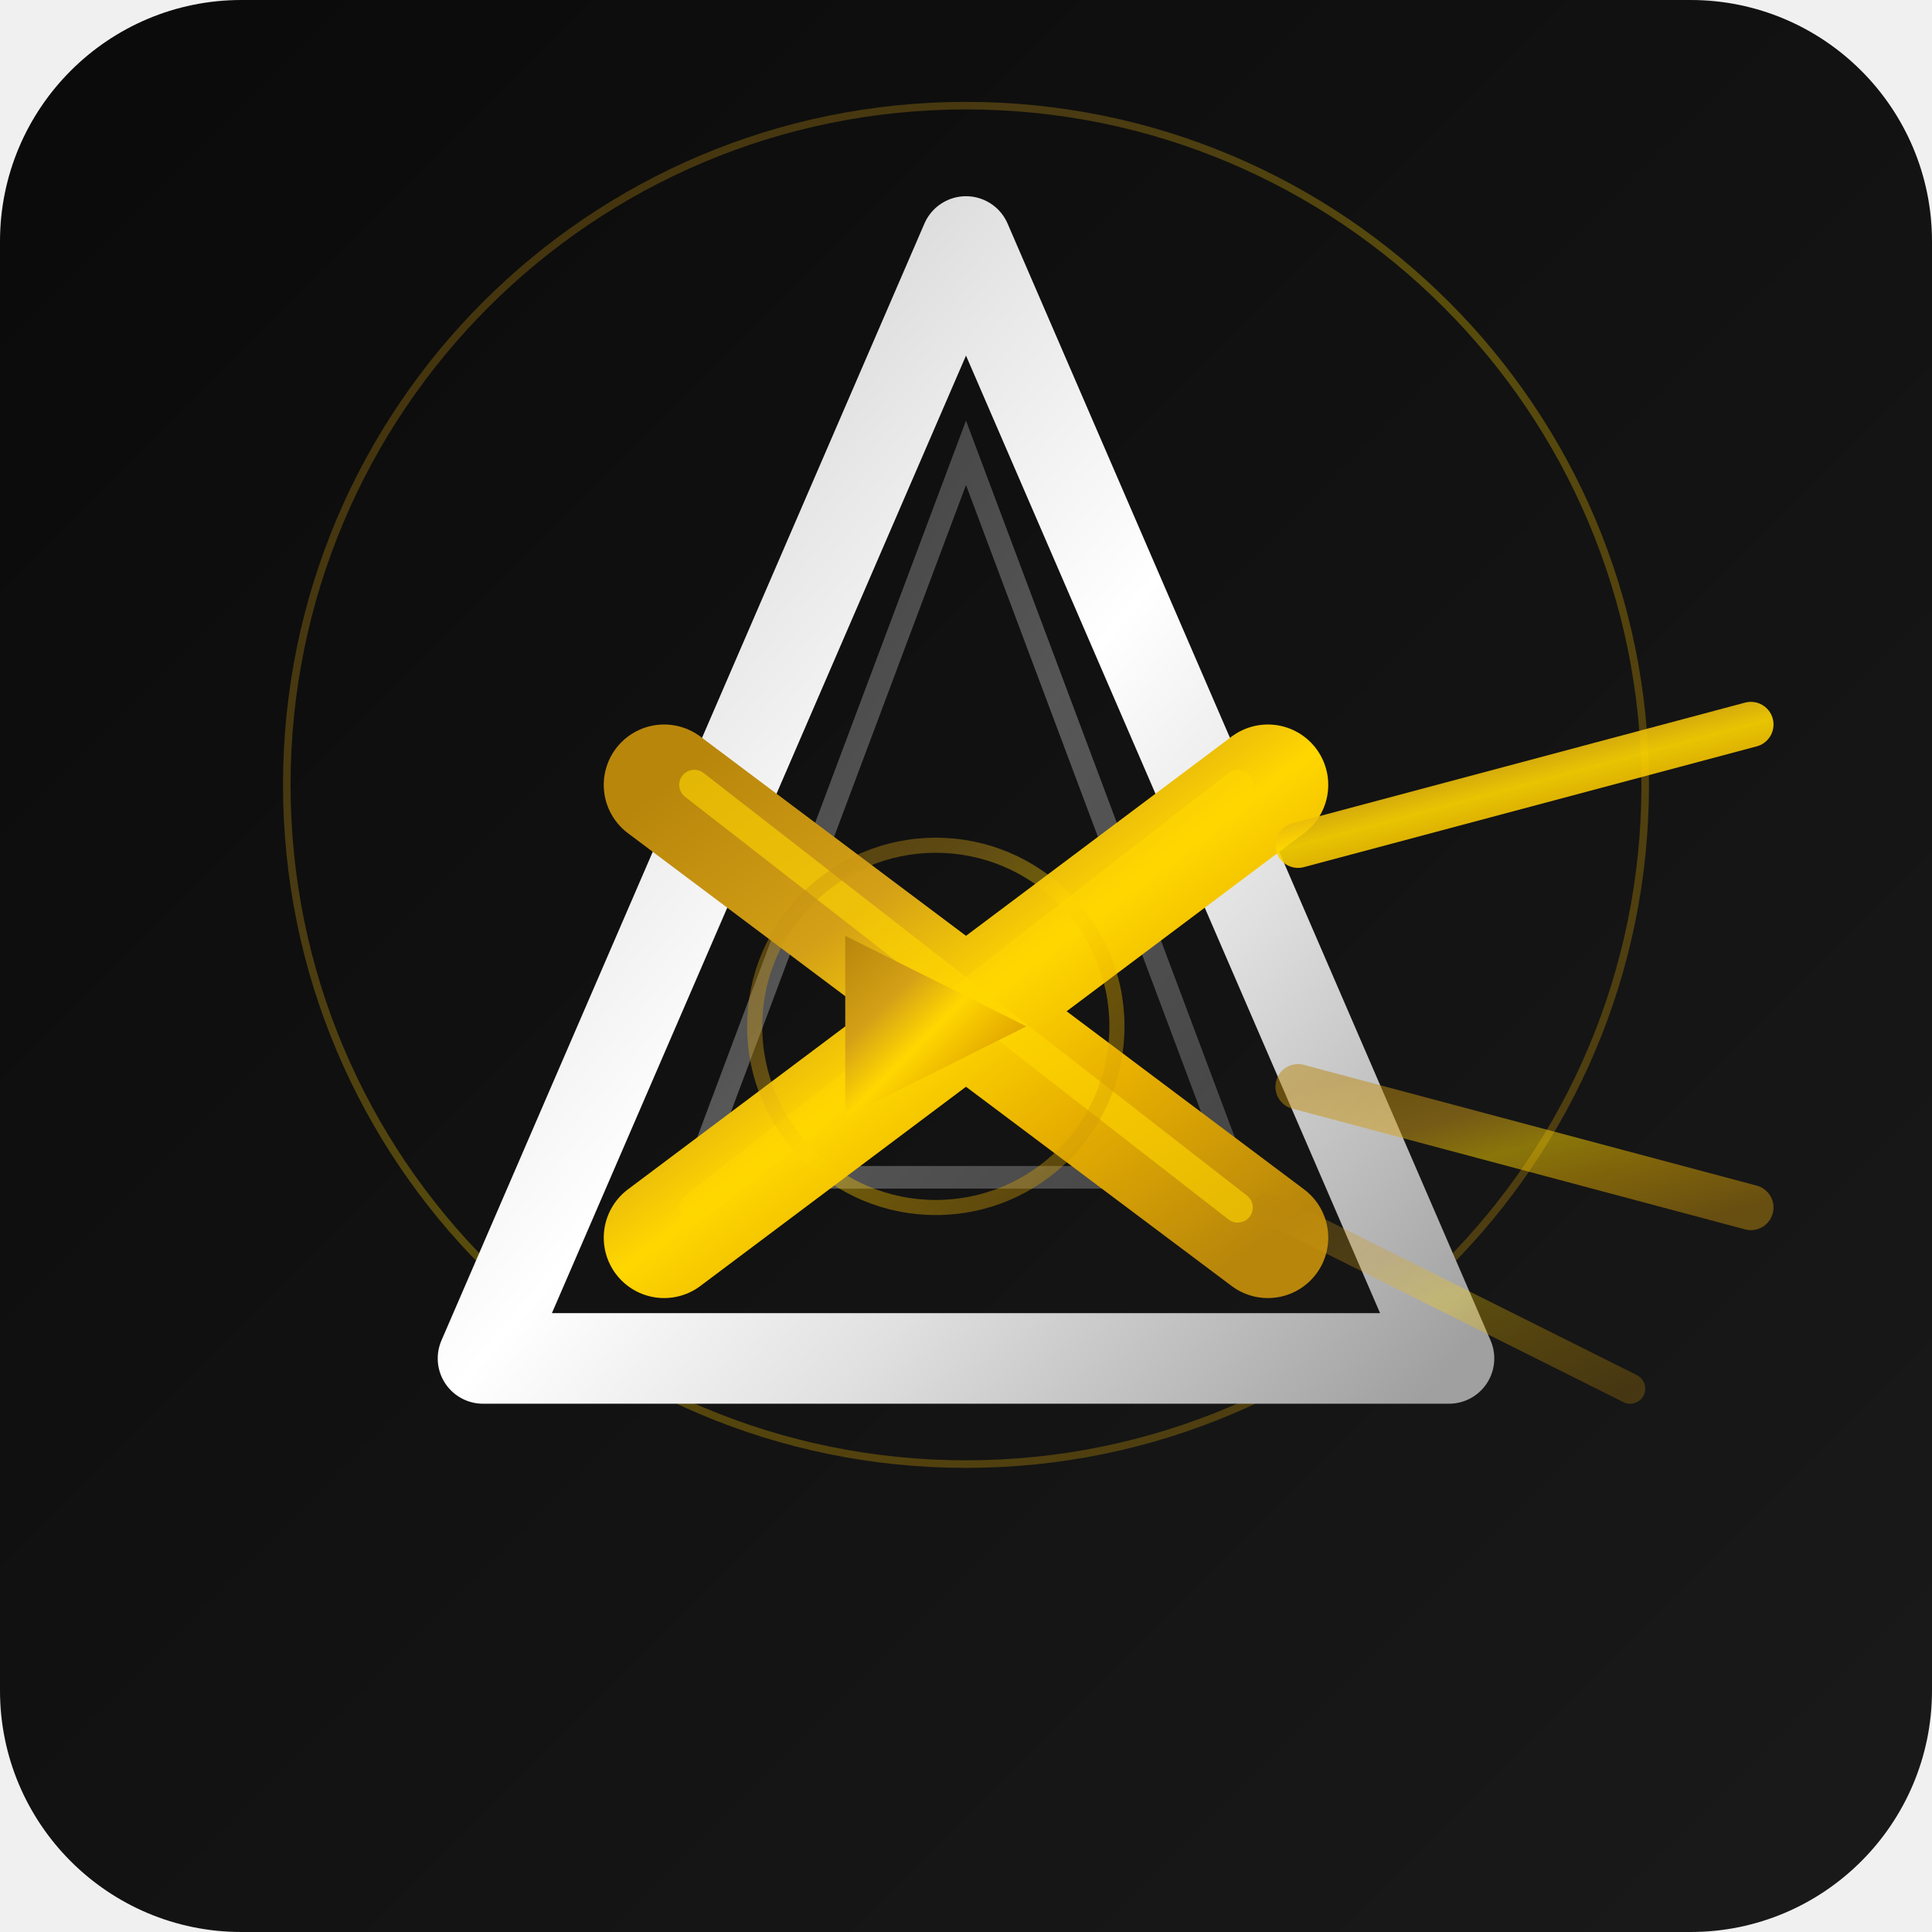
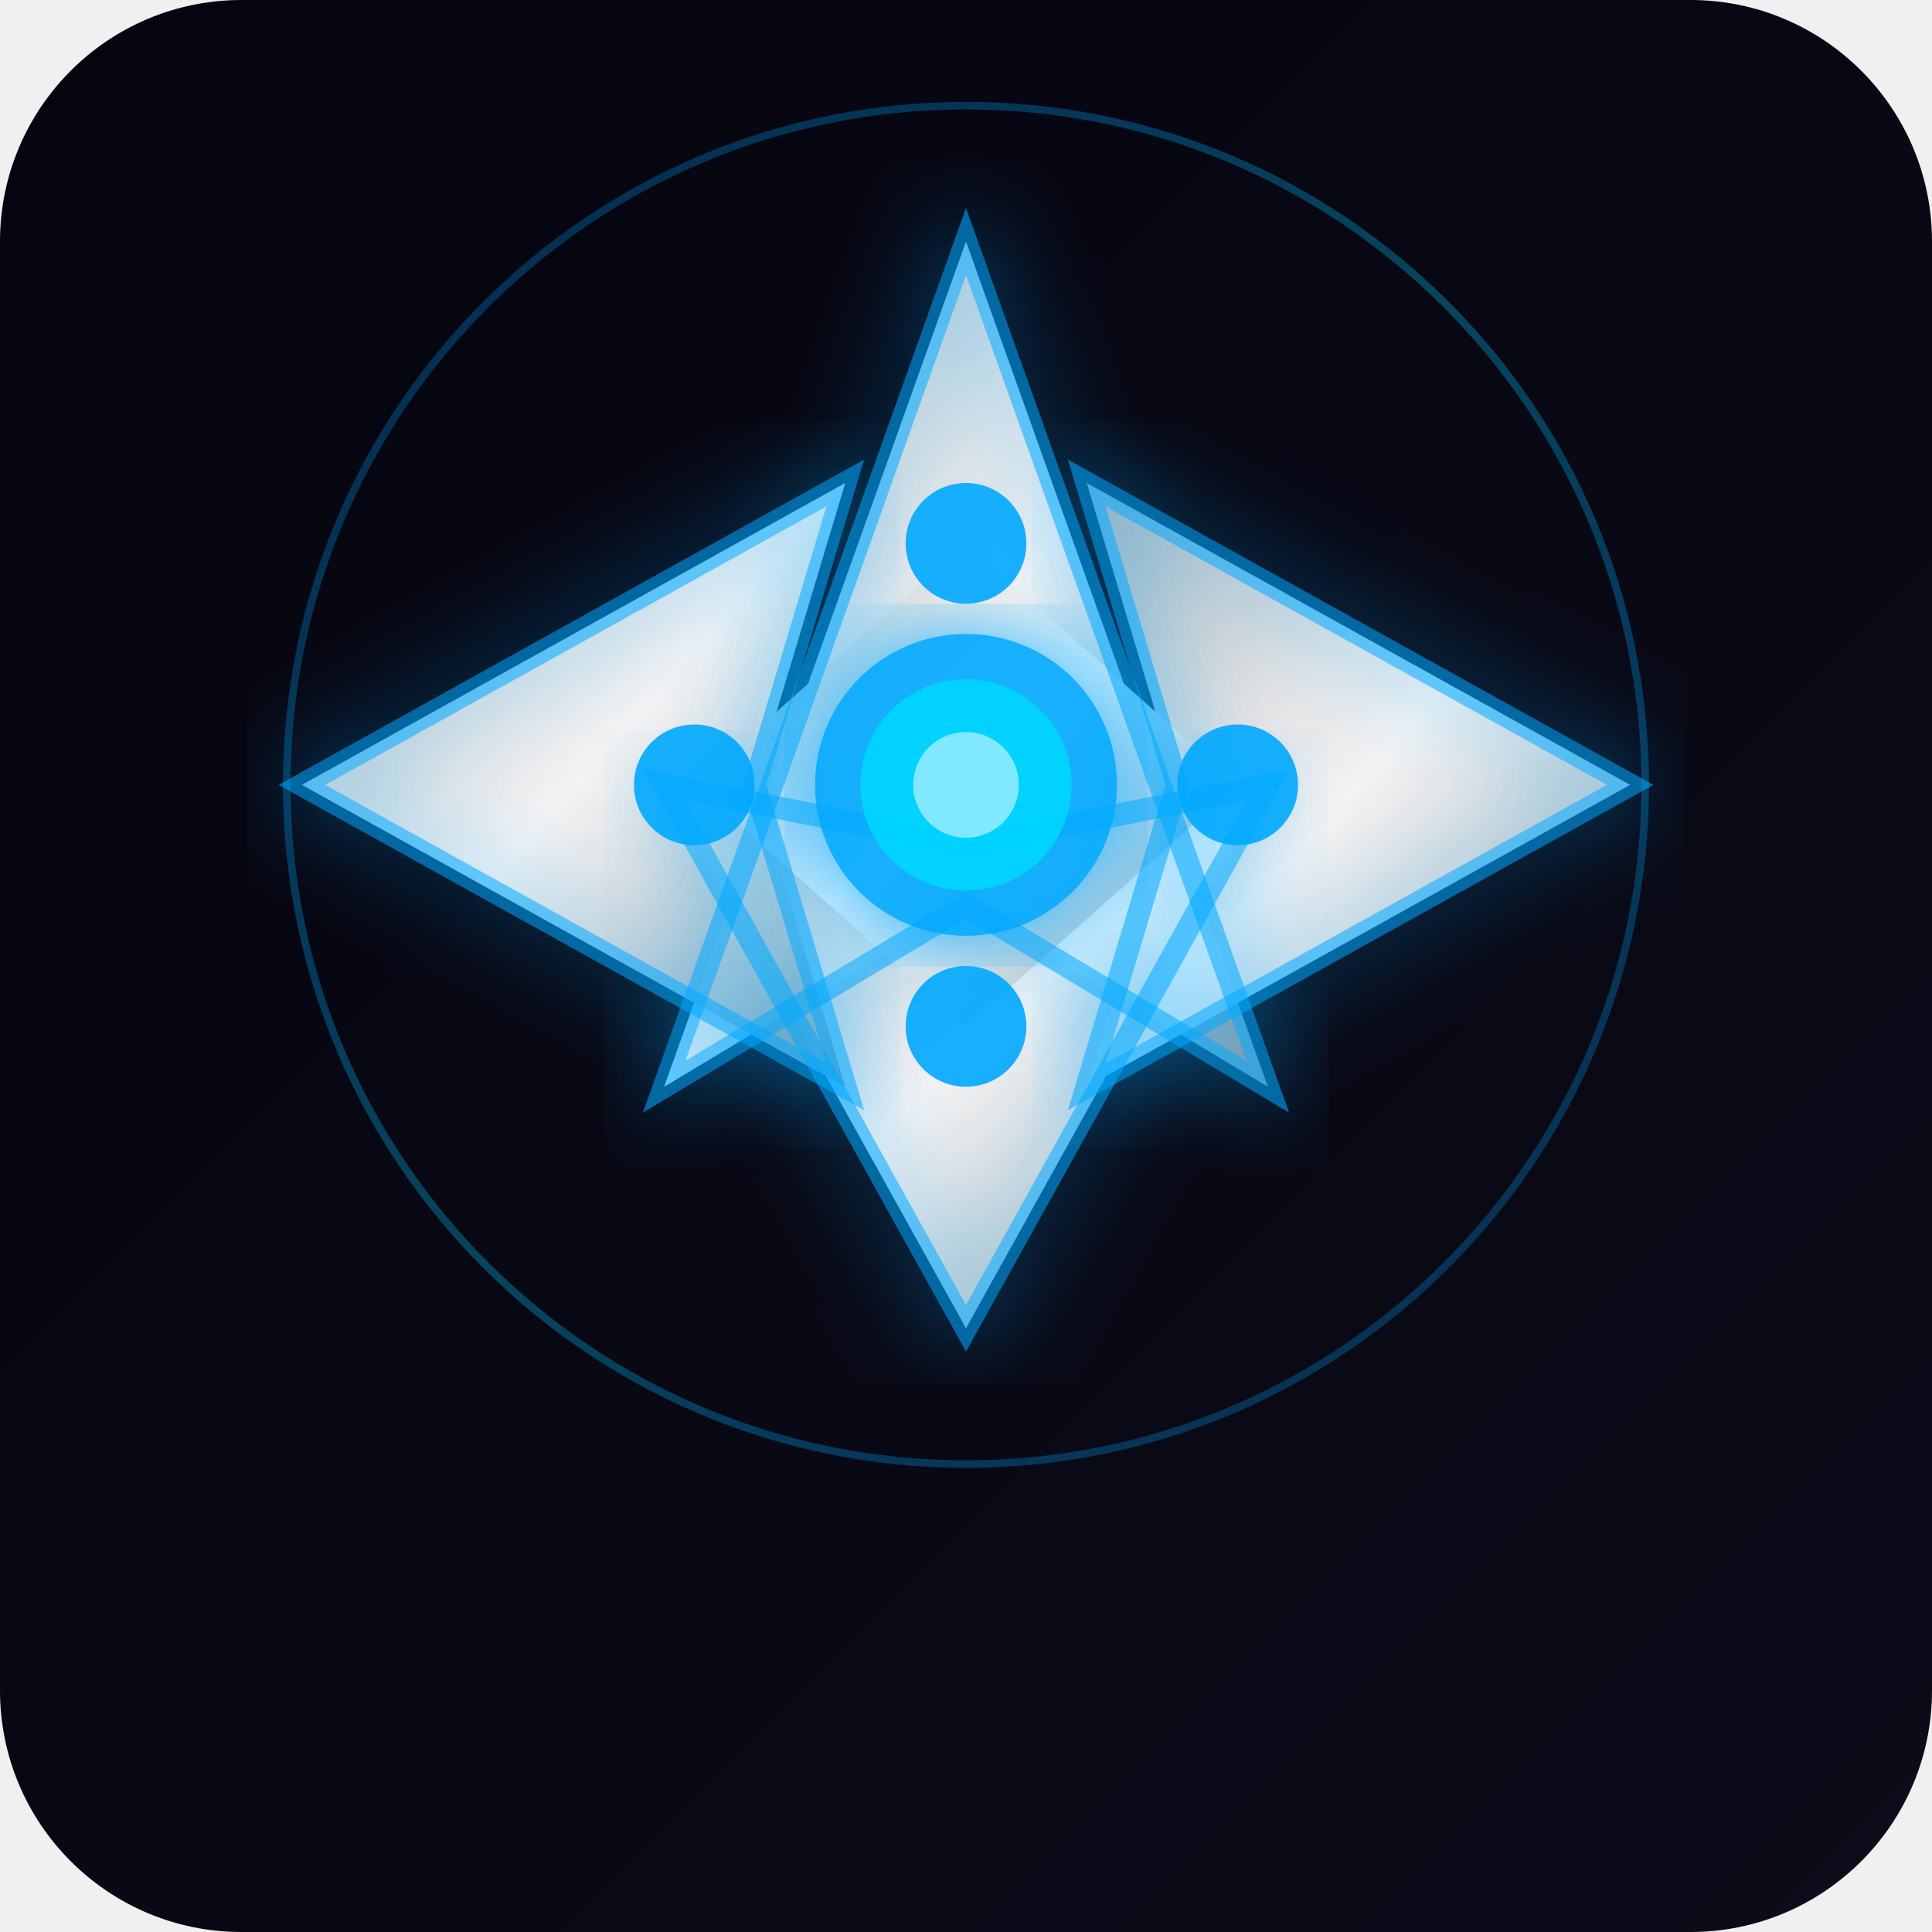
<svg xmlns="http://www.w3.org/2000/svg" width="128" height="128" viewBox="0 0 128 128">
  <defs>
-     <linearGradient id="silverGrad" x1="0%" y1="0%" x2="100%" y2="100%">
-       <stop offset="0%" style="stop-color:#c0c0c0" />
-       <stop offset="30%" style="stop-color:#e8e8e8" />
-       <stop offset="50%" style="stop-color:#ffffff" />
-       <stop offset="70%" style="stop-color:#e0e0e0" />
-       <stop offset="100%" style="stop-color:#a0a0a0" />
+     <linearGradient id="metalGrad" x1="0%" y1="0%" x2="100%" y2="100%">
+       <stop offset="0%" stop-color="#c0c0c0" />
+       <stop offset="30%" stop-color="#e8e8e8" />
+       <stop offset="50%" stop-color="#ffffff" />
+       <stop offset="70%" stop-color="#e0e0e0" />
+       <stop offset="100%" stop-color="#a0a0a0" />
    </linearGradient>
-     <linearGradient id="goldGrad" x1="0%" y1="0%" x2="100%" y2="100%">
-       <stop offset="0%" style="stop-color:#b8860b" />
-       <stop offset="30%" style="stop-color:#d4a017" />
-       <stop offset="50%" style="stop-color:#ffd700" />
-       <stop offset="70%" style="stop-color:#e8b000" />
-       <stop offset="100%" style="stop-color:#b8860b" />
+     <linearGradient id="blueGrad" x1="0%" y1="0%" x2="100%" y2="100%">
+       <stop offset="0%" stop-color="#0080cc" />
+       <stop offset="30%" stop-color="#00a8ff" />
+       <stop offset="50%" stop-color="#00d4ff" />
+       <stop offset="70%" stop-color="#00a8ff" />
+       <stop offset="100%" stop-color="#0080cc" />
    </linearGradient>
    <linearGradient id="bgGrad" x1="0%" y1="0%" x2="100%" y2="100%">
-       <stop offset="0%" style="stop-color:#0a0a0a" />
-       <stop offset="100%" style="stop-color:#1a1a1a" />
+       <stop offset="0%" stop-color="#050510" />
+       <stop offset="100%" stop-color="#0c0c1a" />
    </linearGradient>
-     <linearGradient id="silverGradDark" x1="0%" y1="0%" x2="100%" y2="100%">
-       <stop offset="0%" style="stop-color:#808080" />
-       <stop offset="50%" style="stop-color:#c0c0c0" />
-       <stop offset="100%" style="stop-color:#909090" />
-     </linearGradient>
+     <filter id="glow">
+       <feGaussianBlur stdDeviation="3" result="blur" />
+       <feMerge>
+         <feMergeNode in="blur" />
+         <feMergeNode in="SourceGraphic" />
+       </feMerge>
+     </filter>
  </defs>
  <rect width="128" height="128" rx="16" fill="url(#bgGrad)" />
-   <circle cx="64" cy="52" r="45" fill="none" stroke="url(#goldGrad)" stroke-width="0.5" opacity="0.3" />
-   <path d="M64 16 L96 90 L32 90 Z" fill="none" stroke="url(#silverGrad)" stroke-width="6" stroke-linejoin="round" stroke-linecap="round" />
-   <path d="M64 30 L82 78 L46 78 Z" fill="none" stroke="url(#silverGradDark)" stroke-width="1.5" opacity="0.4" />
-   <path d="M44 52 L84 82" stroke="url(#goldGrad)" stroke-width="8" stroke-linecap="round" />
-   <path d="M84 52 L44 82" stroke="url(#goldGrad)" stroke-width="8" stroke-linecap="round" />
-   <path d="M46 52 L82 80" stroke="#ffd700" stroke-width="2" stroke-linecap="round" opacity="0.6" />
-   <path d="M82 52 L46 80" stroke="#ffd700" stroke-width="2" stroke-linecap="round" opacity="0.6" />
-   <path d="M86 56 L116 48" stroke="url(#goldGrad)" stroke-width="3" stroke-linecap="round" opacity="0.9" />
-   <path d="M88 64 L120 64" stroke="url(#goldGrad)" stroke-width="3" stroke-linecap="round" opacity="0.7" />
-   <path d="M86 72 L116 80" stroke="url(#goldGrad)" stroke-width="3" stroke-linecap="round" opacity="0.5" />
-   <path d="M84 80 L108 92" stroke="url(#goldGrad)" stroke-width="2" stroke-linecap="round" opacity="0.3" />
-   <polygon points="56,62 56,74 68,68" fill="url(#goldGrad)" />
-   <circle cx="62" cy="68" r="12" fill="none" stroke="url(#goldGrad)" stroke-width="1" opacity="0.4" />
+   <circle cx="64" cy="52" r="45" fill="none" stroke="url(#blueGrad)" stroke-width="0.5" opacity="0.3" />
+   <path d="M64 16 L84 72 L64 60 L44 72 Z" fill="url(#metalGrad)" opacity="0.95" />
+   <path d="M108 52 L72 72 L78 52 L72 32 Z" fill="url(#metalGrad)" opacity="0.95" />
+   <path d="M64 88 L44 52 L64 56 L84 52 Z" fill="url(#metalGrad)" opacity="0.95" />
+   <path d="M20 52 L56 32 L50 52 L56 72 Z" fill="url(#metalGrad)" opacity="0.95" />
+   <path d="M64 36 L82 52 L64 68 L46 52 Z" fill="url(#metalGrad)" opacity="0.98" />
+   <path d="M64 16 L84 72 L64 60 L44 72 Z" fill="none" stroke="#00a8ff" stroke-width="1.5" opacity="0.6" filter="url(#glow)" />
+   <path d="M108 52 L72 72 L78 52 L72 32 Z" fill="none" stroke="#00a8ff" stroke-width="1.5" opacity="0.6" filter="url(#glow)" />
+   <path d="M64 88 L44 52 L64 56 L84 52 Z" fill="none" stroke="#00a8ff" stroke-width="1.5" opacity="0.6" filter="url(#glow)" />
+   <path d="M20 52 L56 32 L50 52 L56 72 Z" fill="none" stroke="#00a8ff" stroke-width="1.5" opacity="0.6" filter="url(#glow)" />
+   <circle cx="64" cy="52" r="10" fill="#00a8ff" filter="url(#glow)" opacity="0.9" />
+   <circle cx="64" cy="52" r="7" fill="#00d4ff" opacity="0.95" />
+   <circle cx="64" cy="52" r="3.5" fill="white" opacity="0.5" />
+   <circle cx="64" cy="36" r="4" fill="#00a8ff" opacity="0.9" />
+   <circle cx="82" cy="52" r="4" fill="#00a8ff" opacity="0.9" />
+   <circle cx="64" cy="68" r="4" fill="#00a8ff" opacity="0.9" />
+   <circle cx="46" cy="52" r="4" fill="#00a8ff" opacity="0.9" />
</svg>
